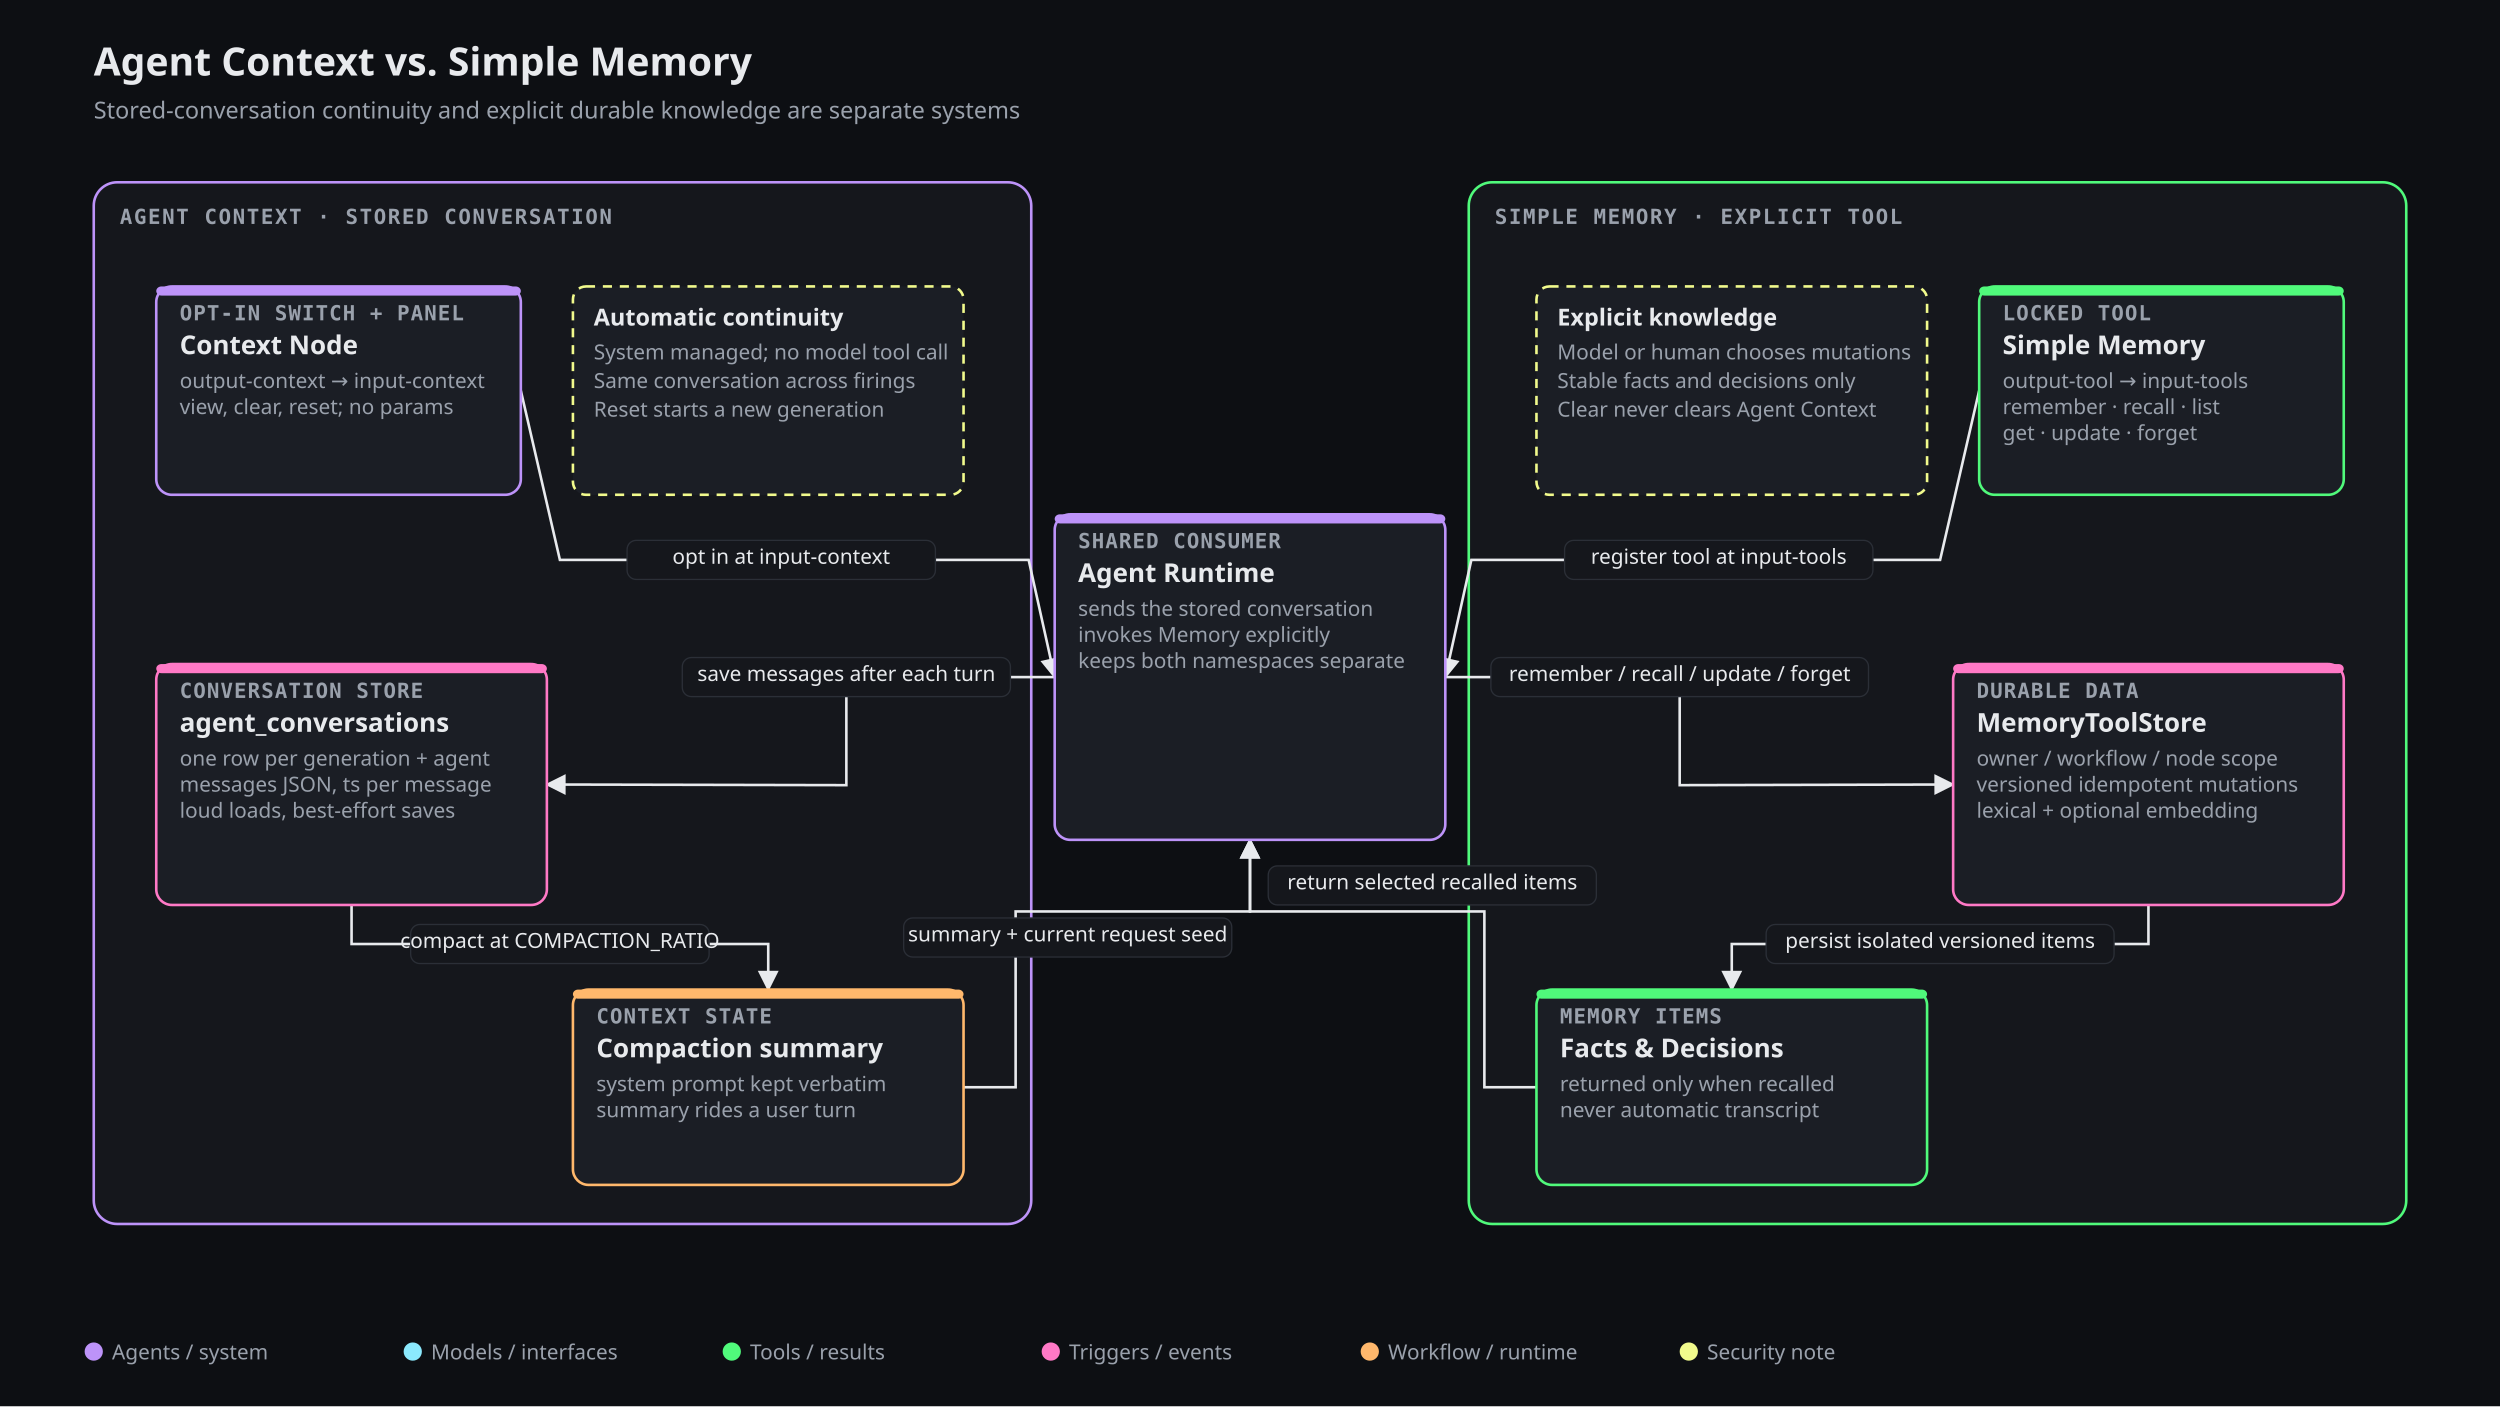
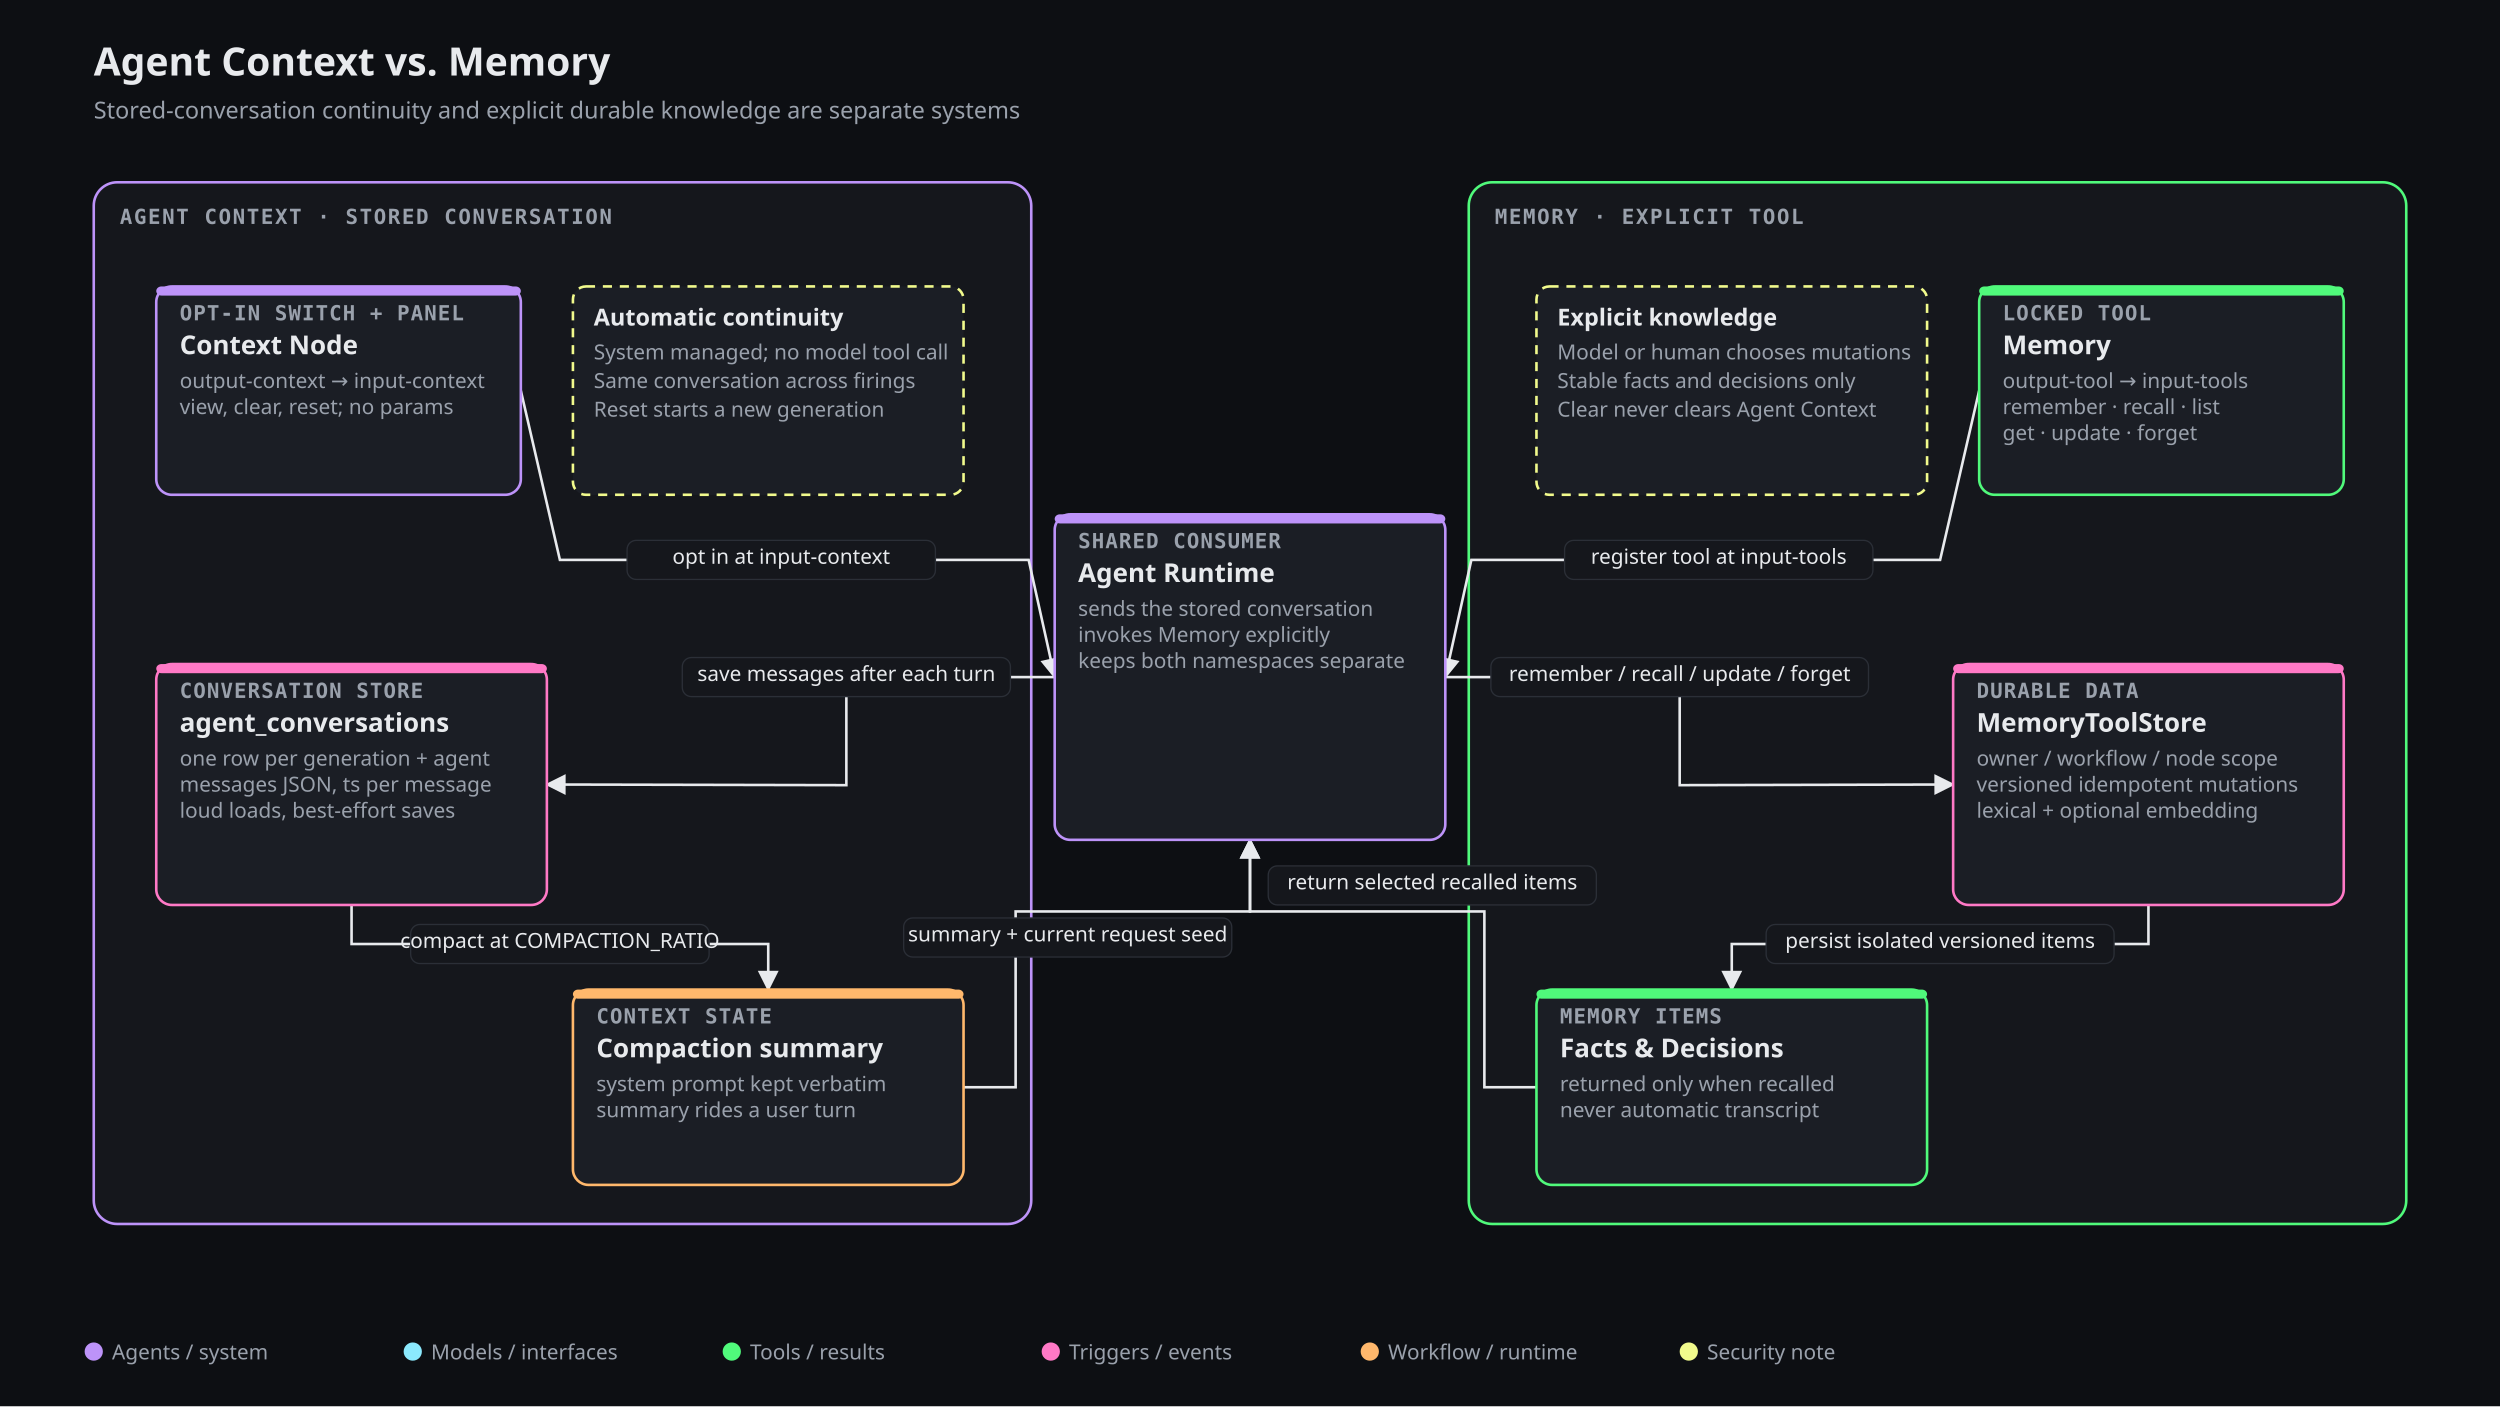
<svg xmlns="http://www.w3.org/2000/svg" viewBox="0 0 1920 1080" width="100%" role="img" aria-labelledby="title desc">
  <defs>
    <marker id="arrow" viewBox="0 0 10 10" refX="9" refY="5" markerWidth="8" markerHeight="8" orient="auto">
      <path d="M0,0 L10,5 L0,10 z" fill="#e8eaed" />
    </marker>
    <style>
    .title { fill:#e8eaed; font:700 30px Geist,system-ui,sans-serif; }
    .subtitle { fill:#9aa1ac; font:400 18px Geist,system-ui,sans-serif; }
    .group-label { fill:#9aa1ac; font:600 16px 'JetBrains Mono',ui-monospace,monospace; letter-spacing:1.2px; }
    .type-label { fill:#9aa1ac; font:600 16px 'JetBrains Mono',ui-monospace,monospace; letter-spacing:.8px; }
    .node-label { fill:#e8eaed; font:650 20px Geist,system-ui,sans-serif; }
    .node-detail { fill:#9aa1ac; font:400 16px Geist,system-ui,sans-serif; }
    .edge-label { fill:#e8eaed; font:500 16px Geist,system-ui,sans-serif; }
    .edge-protocol { fill:#9aa1ac; font:500 16px 'JetBrains Mono',ui-monospace,monospace; }
    .callout-title { fill:#e8eaed; font:650 18px Geist,system-ui,sans-serif; }
    .callout-text { fill:#9aa1ac; font:400 16px Geist,system-ui,sans-serif; }
    .legend { fill:#9aa1ac; font:500 16px Geist,system-ui,sans-serif; }
  </style>
  </defs>
  <rect width="1920" height="1080" fill="#0d0f13" />
-   <text x="72" y="58" class="title">Agent Context vs. Simple Memory</text>
+   <text x="72" y="58" class="title">Agent Context vs. Memory</text>
  <text x="72" y="91" class="subtitle">Stored-conversation continuity and explicit durable knowledge are separate systems</text>
  <g data-group-id="context-plane">
    <rect x="72" y="140" width="720" height="800" rx="18" fill="#15171c" stroke="#bd93f9" stroke-width="2" />
    <text x="92" y="172" class="group-label">AGENT CONTEXT · STORED CONVERSATION</text>
  </g>
  <g data-group-id="memory-plane">
    <rect x="1128" y="140" width="720" height="800" rx="18" fill="#15171c" stroke="#50fa7b" stroke-width="2" />
-     <text x="1148" y="172" class="group-label">SIMPLE MEMORY · EXPLICIT TOOL</text>
+     <text x="1148" y="172" class="group-label">MEMORY · EXPLICIT TOOL</text>
  </g>
  <g data-relationship-id="context-binds-runtime">
    <path d="M 400 300.0 L 430 430 L 790 430 L 810 520.0" fill="none" stroke="#e8eaed" stroke-width="2" marker-end="url(#arrow)" />
    <rect x="481.6" y="415.0" width="236.8" height="30" rx="7" fill="#15171c" stroke="#2b2f37" />
    <text x="600" y="433" class="edge-label" text-anchor="middle">opt in at input-context</text>
  </g>
  <g data-relationship-id="runtime-appends-context">
    <path d="M 810 520.0 L 650 520 L 650 603 L 420 602.5" fill="none" stroke="#e8eaed" stroke-width="2" marker-end="url(#arrow)" />
    <rect x="524.0" y="505.0" width="252.0" height="30" rx="7" fill="#15171c" stroke="#2b2f37" />
    <text x="650" y="523" class="edge-label" text-anchor="middle">save messages after each turn</text>
  </g>
  <g data-relationship-id="journal-compacts">
    <path d="M 270.0 695 L 270 725 L 590 725 L 590.0 760" fill="none" stroke="#e8eaed" stroke-width="2" marker-end="url(#arrow)" />
    <rect x="315.4" y="710.0" width="229.2" height="30" rx="7" fill="#15171c" stroke="#2b2f37" />
    <text x="430" y="728" class="edge-label" text-anchor="middle">compact at COMPACTION_RATIO</text>
  </g>
  <g data-relationship-id="checkpoint-replays">
    <path d="M 740 835.0 L 780 835 L 780 700 L 960 700 L 960.0 645" fill="none" stroke="#e8eaed" stroke-width="2" marker-end="url(#arrow)" />
    <rect x="694.0" y="705.0" width="252.0" height="30" rx="7" fill="#15171c" stroke="#2b2f37" />
    <text x="820" y="723" class="edge-label" text-anchor="middle">summary + current request seed</text>
  </g>
  <g data-relationship-id="memory-registers-tool">
    <path d="M 1520 300.0 L 1490 430 L 1130 430 L 1110 520.0" fill="none" stroke="#e8eaed" stroke-width="2" marker-end="url(#arrow)" />
    <rect x="1201.6" y="415.0" width="236.8" height="30" rx="7" fill="#15171c" stroke="#2b2f37" />
    <text x="1320" y="433" class="edge-label" text-anchor="middle" textLength="218.8" lengthAdjust="spacingAndGlyphs">register tool at input-tools</text>
  </g>
  <g data-relationship-id="runtime-invokes-memory">
    <path d="M 1110 520.0 L 1290 520 L 1290 603 L 1500 602.5" fill="none" stroke="#e8eaed" stroke-width="2" marker-end="url(#arrow)" />
    <rect x="1145.0" y="505.0" width="290.0" height="30" rx="7" fill="#15171c" stroke="#2b2f37" />
    <text x="1290" y="523" class="edge-label" text-anchor="middle" textLength="272.0" lengthAdjust="spacingAndGlyphs">remember / recall / update / forget</text>
  </g>
  <g data-relationship-id="memory-persists-items">
    <path d="M 1650.0 695 L 1650 725 L 1330 725 L 1330.0 760" fill="none" stroke="#e8eaed" stroke-width="2" marker-end="url(#arrow)" />
    <rect x="1356.4" y="710.0" width="267.2" height="30" rx="7" fill="#15171c" stroke="#2b2f37" />
    <text x="1490" y="728" class="edge-label" text-anchor="middle" textLength="249.2" lengthAdjust="spacingAndGlyphs">persist isolated versioned items</text>
  </g>
  <g data-relationship-id="memory-returns-items">
    <path d="M 1180 835.0 L 1140 835 L 1140 700 L 960 700 L 960.0 645" fill="none" stroke="#e8eaed" stroke-width="2" marker-end="url(#arrow)" />
    <rect x="974.0" y="665.0" width="252.0" height="30" rx="7" fill="#15171c" stroke="#2b2f37" />
    <text x="1100" y="683" class="edge-label" text-anchor="middle" textLength="234.0" lengthAdjust="spacingAndGlyphs">return selected recalled items</text>
  </g>
  <g data-component-id="context-node">
    <rect x="120" y="220" width="280" height="160" rx="12" fill="#1b1e25" stroke="#bd93f9" stroke-width="2" />
    <rect x="120" y="220" width="280" height="7" rx="4" fill="#bd93f9" />
    <text x="138" y="246" class="type-label">OPT-IN SWITCH + PANEL</text>
    <text x="138" y="272" class="node-label">Context Node</text>
    <text x="138" y="298" class="node-detail" textLength="244.0" lengthAdjust="spacingAndGlyphs">output-context → input-context</text>
    <text x="138" y="318" class="node-detail">view, clear, reset; no params</text>
  </g>
  <g data-component-id="context-journal">
    <rect x="120" y="510" width="300" height="185" rx="12" fill="#1b1e25" stroke="#ff79c6" stroke-width="2" />
    <rect x="120" y="510" width="300" height="7" rx="4" fill="#ff79c6" />
    <text x="138" y="536" class="type-label">CONVERSATION STORE</text>
    <text x="138" y="562" class="node-label">agent_conversations</text>
    <text x="138" y="588" class="node-detail">one row per generation + agent</text>
    <text x="138" y="608" class="node-detail">messages JSON, ts per message</text>
    <text x="138" y="628" class="node-detail">loud loads, best-effort saves</text>
  </g>
  <g data-component-id="context-checkpoint">
    <rect x="440" y="760" width="300" height="150" rx="12" fill="#1b1e25" stroke="#ffb86c" stroke-width="2" />
    <rect x="440" y="760" width="300" height="7" rx="4" fill="#ffb86c" />
    <text x="458" y="786" class="type-label">CONTEXT STATE</text>
    <text x="458" y="812" class="node-label">Compaction summary</text>
    <text x="458" y="838" class="node-detail">system prompt kept verbatim</text>
    <text x="458" y="858" class="node-detail">summary rides a user turn</text>
  </g>
  <g data-component-id="agent-runtime">
    <rect x="810" y="395" width="300" height="250" rx="12" fill="#1b1e25" stroke="#bd93f9" stroke-width="2" />
    <rect x="810" y="395" width="300" height="7" rx="4" fill="#bd93f9" />
    <text x="828" y="421" class="type-label">SHARED CONSUMER</text>
    <text x="828" y="447" class="node-label">Agent Runtime</text>
    <text x="828" y="473" class="node-detail">sends the stored conversation</text>
    <text x="828" y="493" class="node-detail">invokes Memory explicitly</text>
    <text x="828" y="513" class="node-detail">keeps both namespaces separate</text>
  </g>
  <g data-component-id="memory-node">
    <rect x="1520" y="220" width="280" height="160" rx="12" fill="#1b1e25" stroke="#50fa7b" stroke-width="2" />
    <rect x="1520" y="220" width="280" height="7" rx="4" fill="#50fa7b" />
    <text x="1538" y="246" class="type-label">LOCKED TOOL</text>
-     <text x="1538" y="272" class="node-label">Simple Memory</text>
+     <text x="1538" y="272" class="node-label">Memory</text>
    <text x="1538" y="298" class="node-detail">output-tool → input-tools</text>
    <text x="1538" y="318" class="node-detail">remember · recall · list</text>
    <text x="1538" y="338" class="node-detail">get · update · forget</text>
  </g>
  <g data-component-id="memory-store">
    <rect x="1500" y="510" width="300" height="185" rx="12" fill="#1b1e25" stroke="#ff79c6" stroke-width="2" />
    <rect x="1500" y="510" width="300" height="7" rx="4" fill="#ff79c6" />
    <text x="1518" y="536" class="type-label">DURABLE DATA</text>
    <text x="1518" y="562" class="node-label">MemoryToolStore</text>
    <text x="1518" y="588" class="node-detail">owner / workflow / node scope</text>
    <text x="1518" y="608" class="node-detail">versioned idempotent mutations</text>
    <text x="1518" y="628" class="node-detail">lexical + optional embedding</text>
  </g>
  <g data-component-id="memory-items">
    <rect x="1180" y="760" width="300" height="150" rx="12" fill="#1b1e25" stroke="#50fa7b" stroke-width="2" />
    <rect x="1180" y="760" width="300" height="7" rx="4" fill="#50fa7b" />
    <text x="1198" y="786" class="type-label">MEMORY ITEMS</text>
    <text x="1198" y="812" class="node-label">Facts &amp; Decisions</text>
    <text x="1198" y="838" class="node-detail">returned only when recalled</text>
    <text x="1198" y="858" class="node-detail">never automatic transcript</text>
  </g>
  <g data-callout-id="context-invariant">
    <rect x="440" y="220" width="300" height="160" rx="10" fill="#1b1e25" stroke="#f1fa8c" stroke-width="2" stroke-dasharray="7 6" />
    <text x="456" y="250" class="callout-title">Automatic continuity</text>
    <text x="456" y="276" class="callout-text" textLength="268.0" lengthAdjust="spacingAndGlyphs">System managed; no model tool call</text>
    <text x="456" y="298" class="callout-text">Same conversation across firings</text>
    <text x="456" y="320" class="callout-text">Reset starts a new generation</text>
  </g>
  <g data-callout-id="memory-invariant">
    <rect x="1180" y="220" width="300" height="160" rx="10" fill="#1b1e25" stroke="#f1fa8c" stroke-width="2" stroke-dasharray="7 6" />
    <text x="1196" y="250" class="callout-title">Explicit knowledge</text>
    <text x="1196" y="276" class="callout-text" textLength="268.0" lengthAdjust="spacingAndGlyphs">Model or human chooses mutations</text>
    <text x="1196" y="298" class="callout-text">Stable facts and decisions only</text>
    <text x="1196" y="320" class="callout-text" textLength="268.0" lengthAdjust="spacingAndGlyphs">Clear never clears Agent Context</text>
  </g>
  <g aria-label="Legend">
    <circle cx="72" cy="1038" r="7" fill="#bd93f9" />
    <text x="86" y="1044" class="legend">Agents / system</text>
    <circle cx="317" cy="1038" r="7" fill="#8be9fd" />
    <text x="331" y="1044" class="legend">Models / interfaces</text>
    <circle cx="562" cy="1038" r="7" fill="#50fa7b" />
    <text x="576" y="1044" class="legend">Tools / results</text>
    <circle cx="807" cy="1038" r="7" fill="#ff79c6" />
    <text x="821" y="1044" class="legend">Triggers / events</text>
    <circle cx="1052" cy="1038" r="7" fill="#ffb86c" />
    <text x="1066" y="1044" class="legend">Workflow / runtime</text>
    <circle cx="1297" cy="1038" r="7" fill="#f1fa8c" />
    <text x="1311" y="1044" class="legend">Security note</text>
  </g>
</svg>
